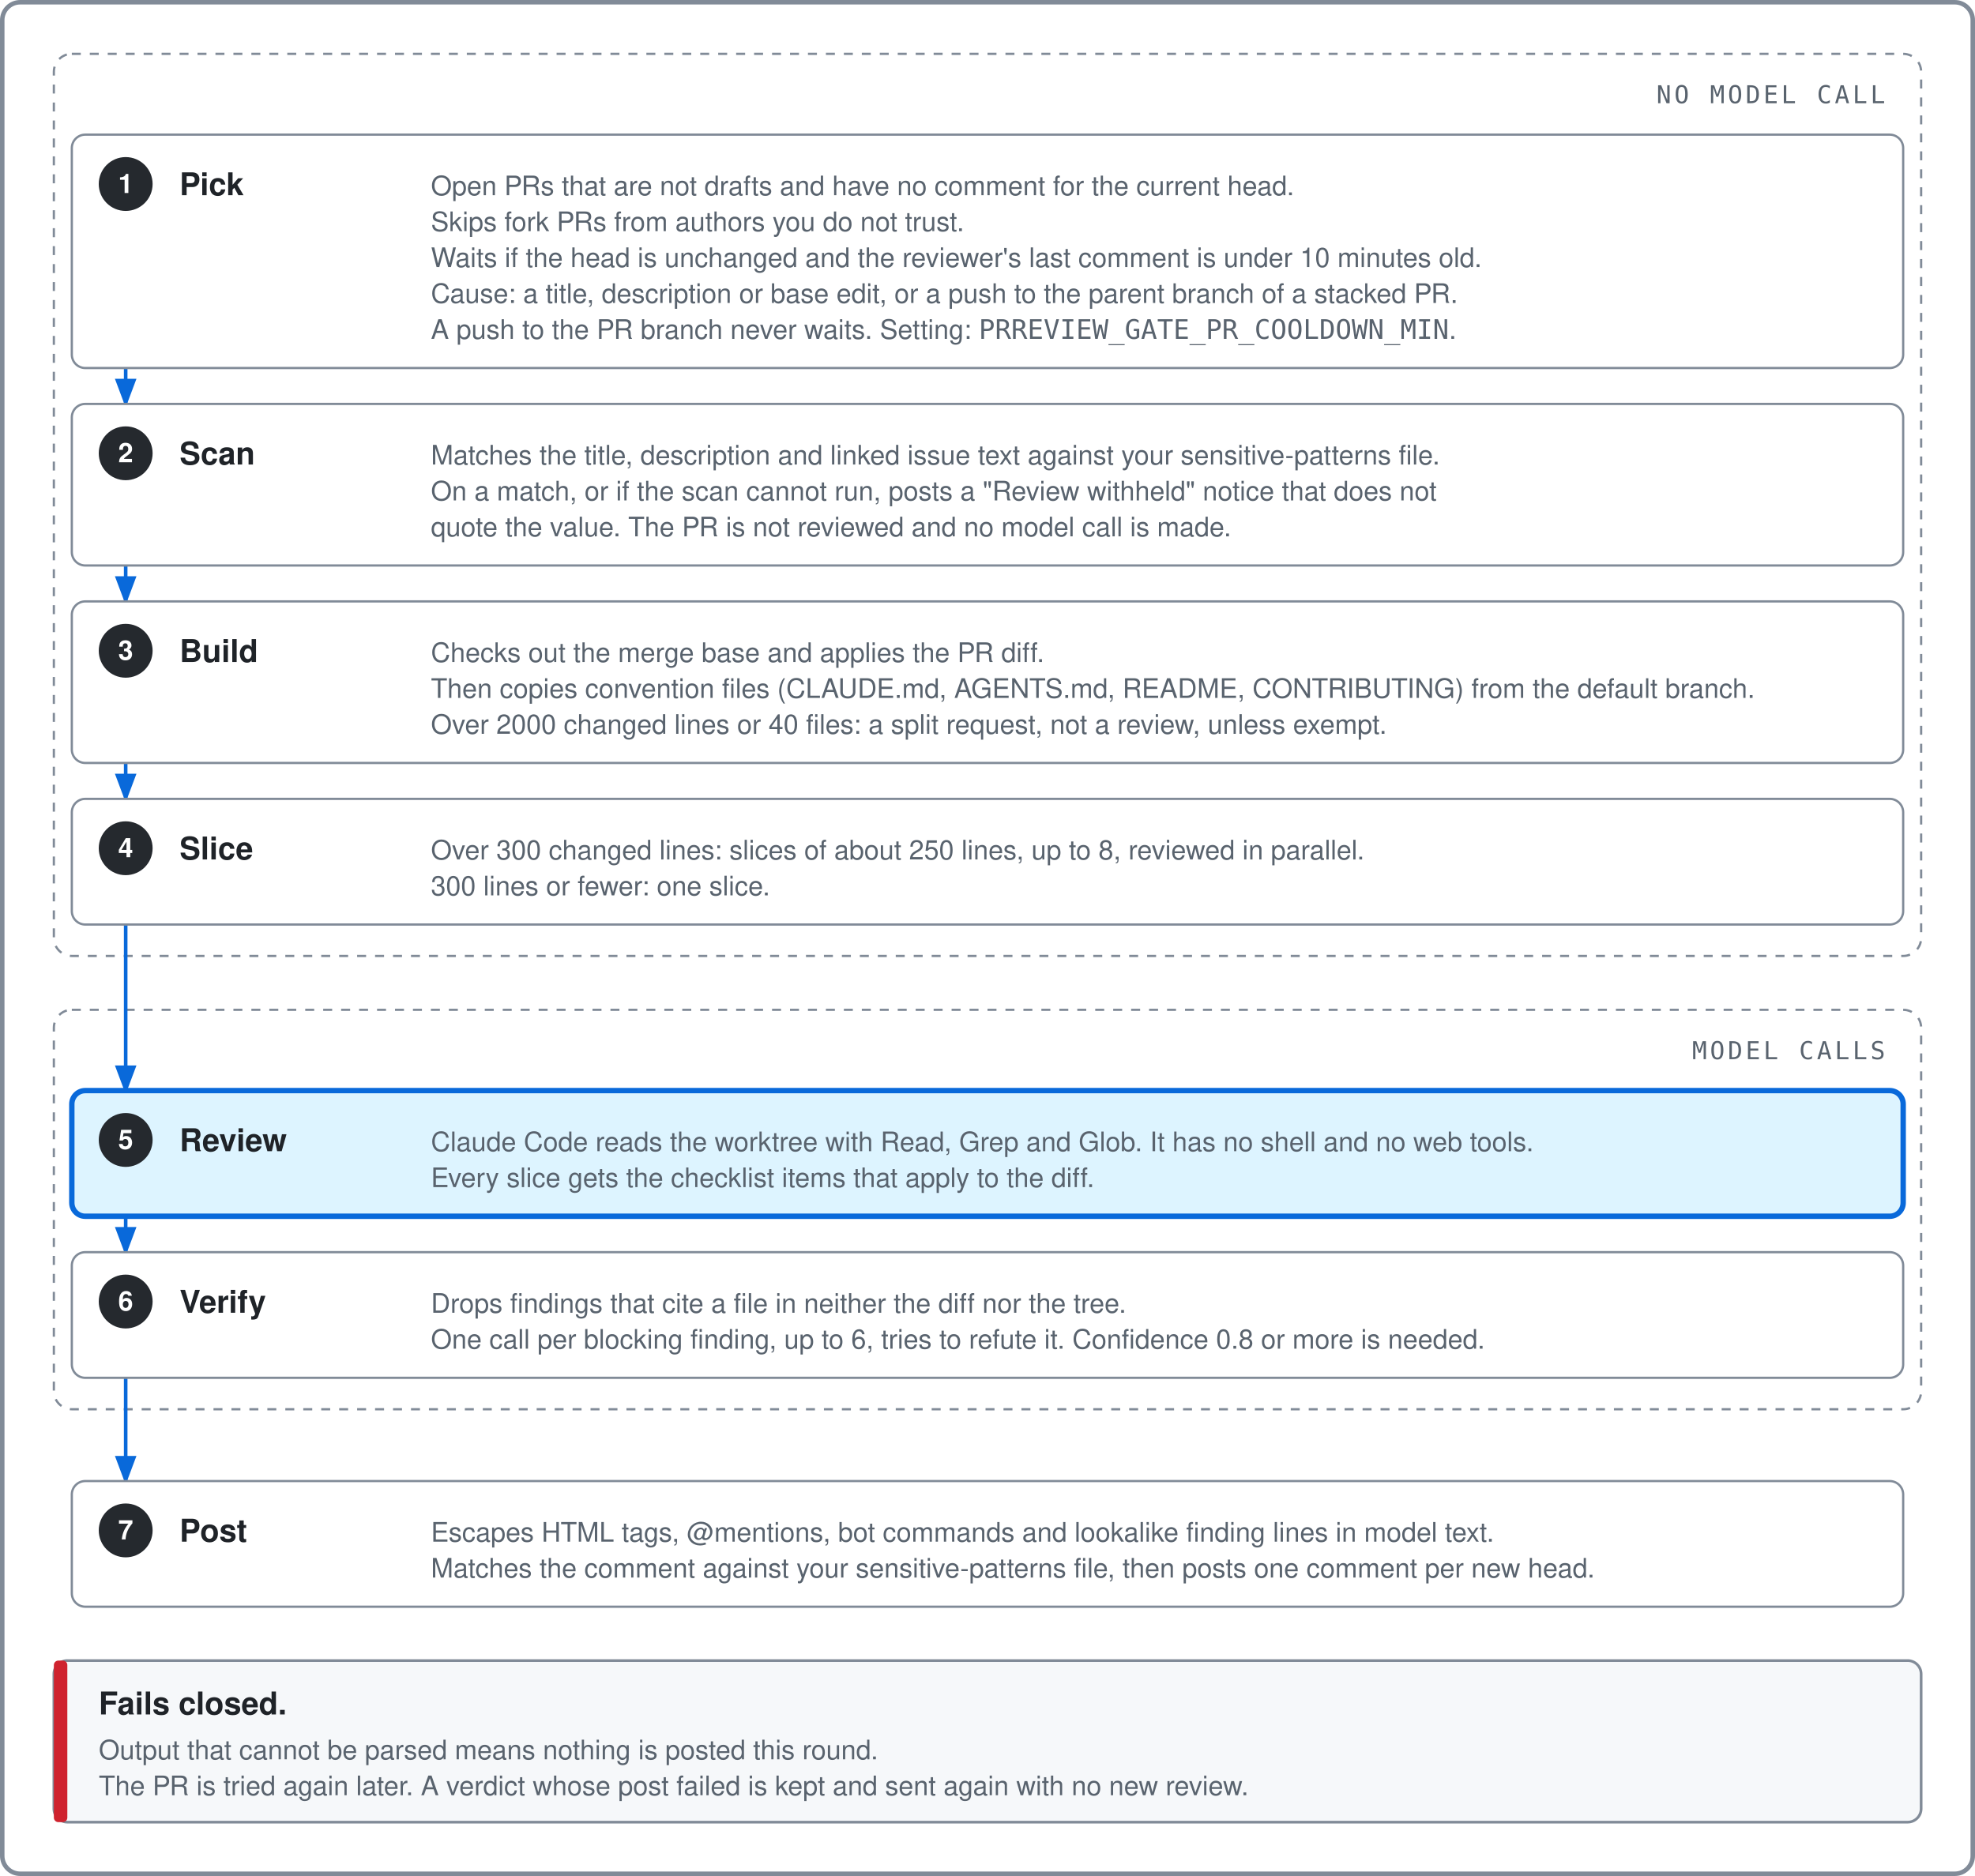
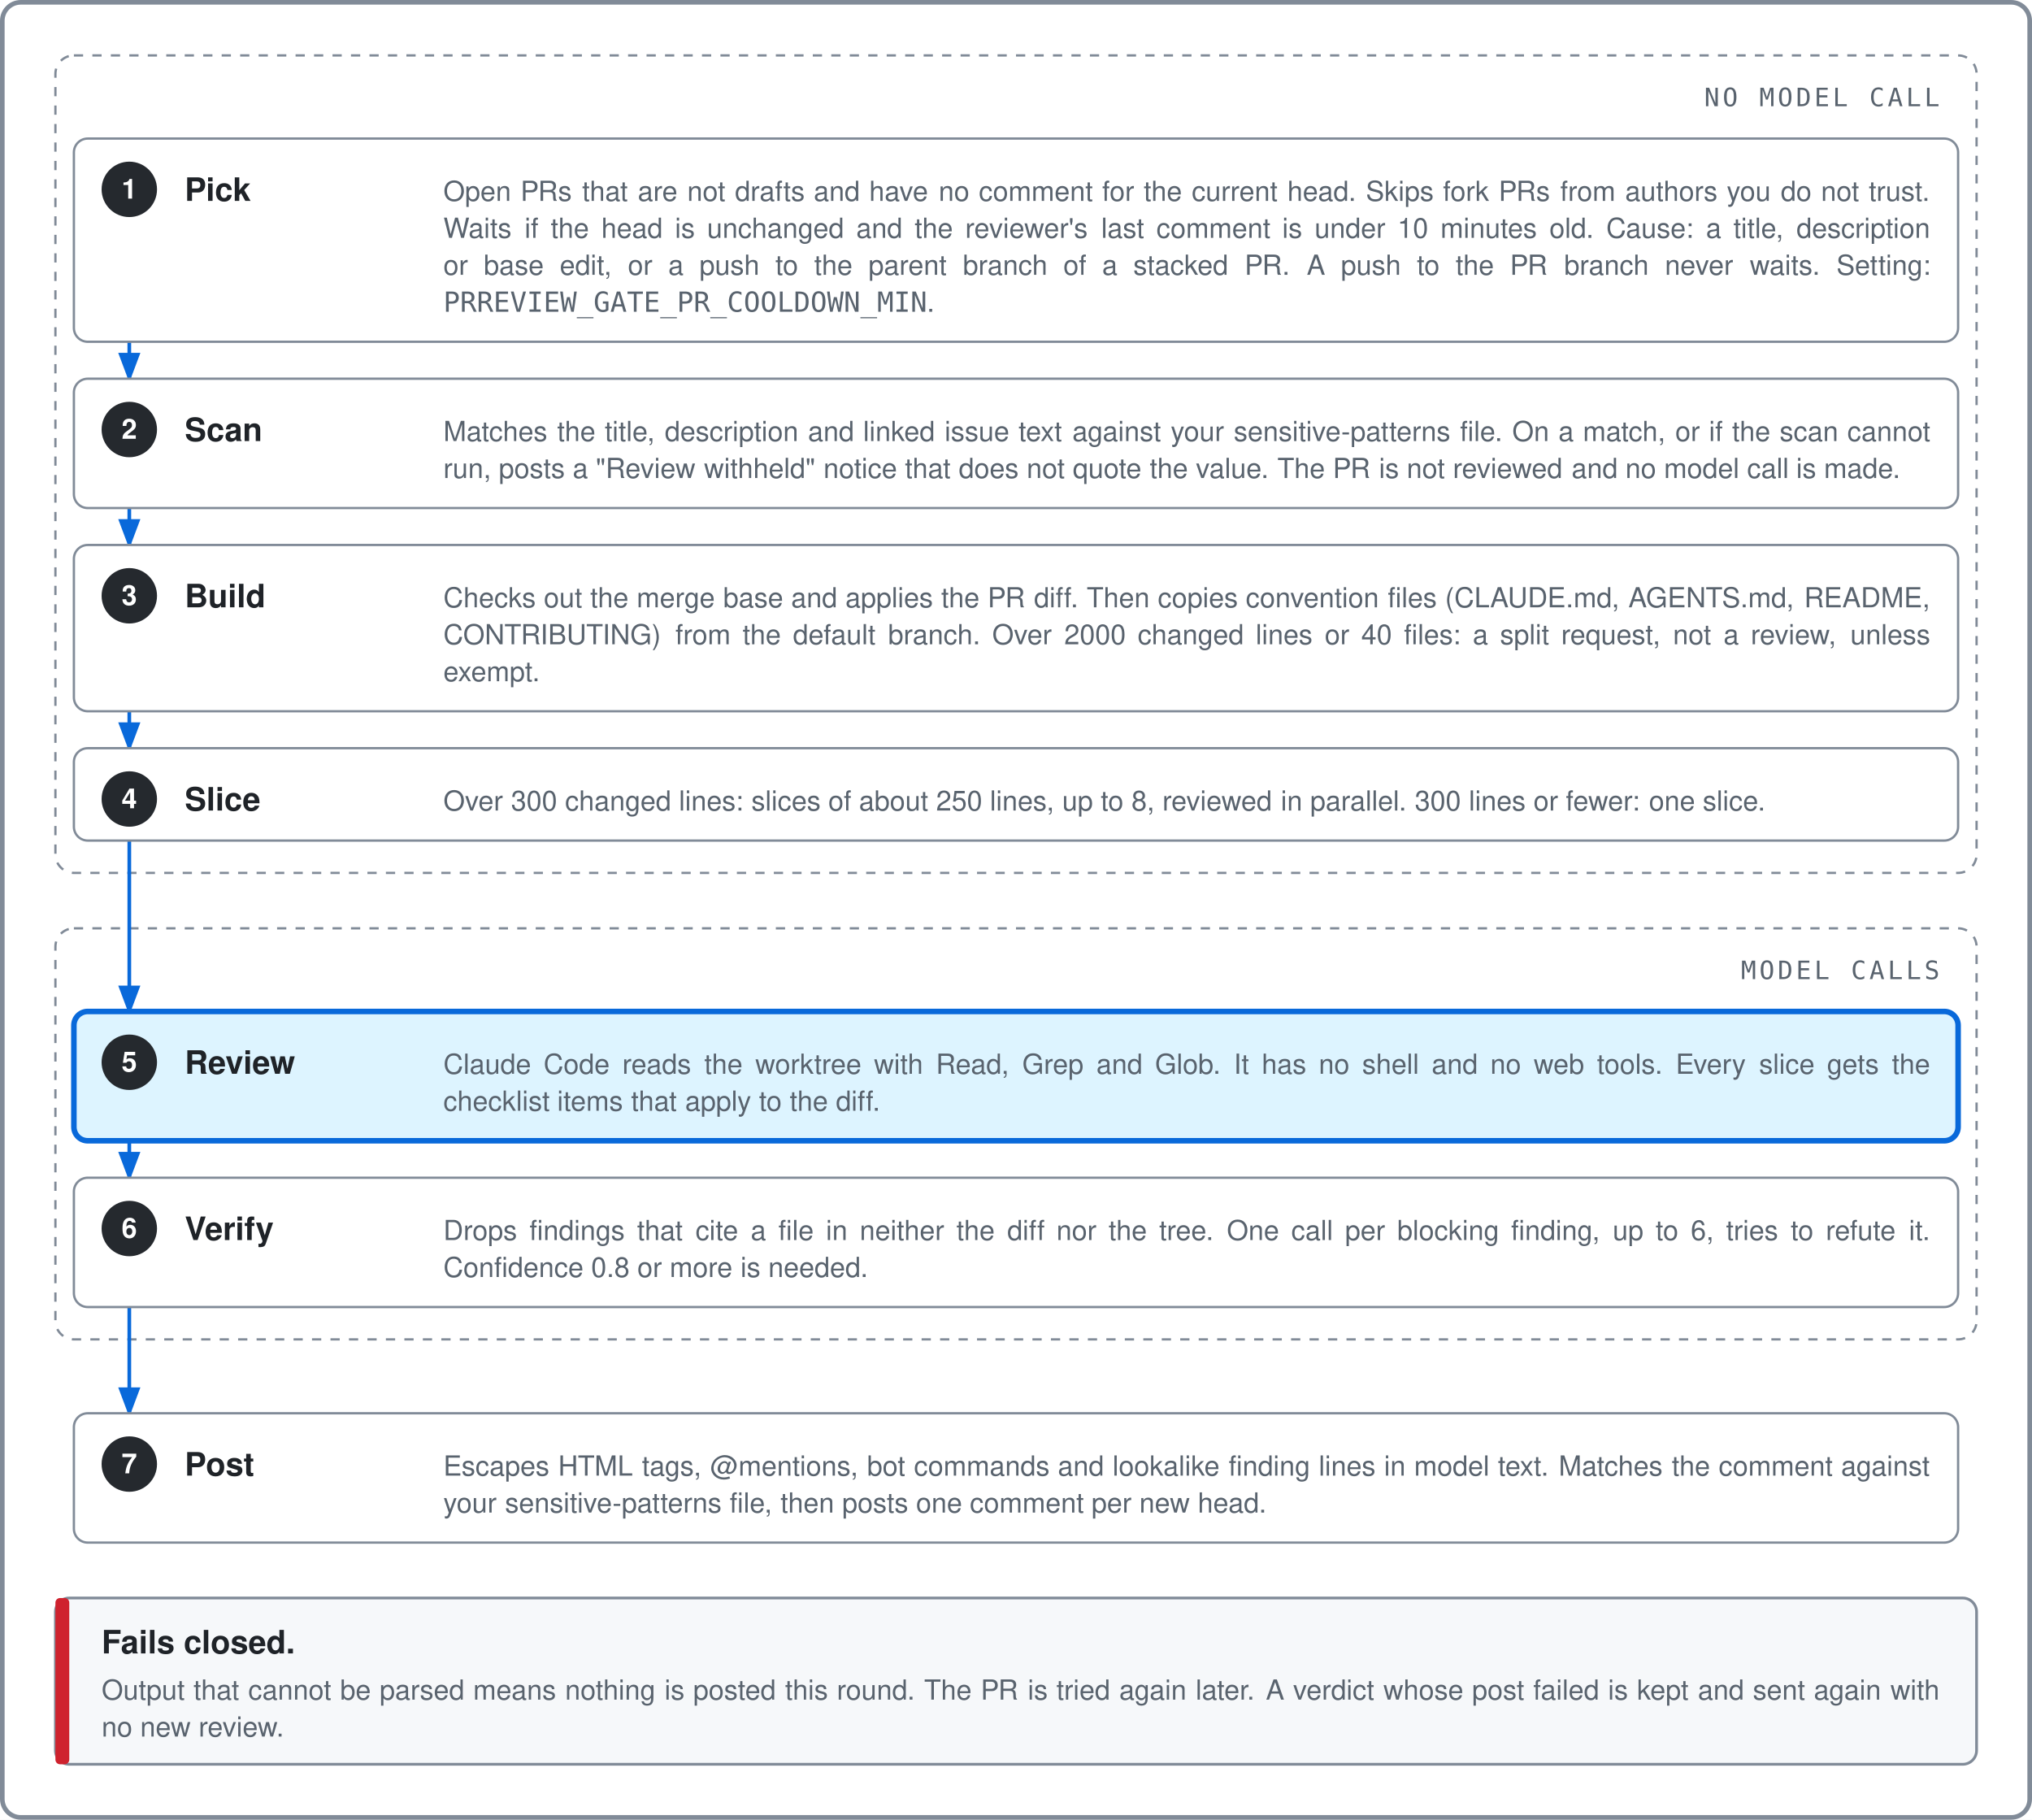
- <svg xmlns="http://www.w3.org/2000/svg" viewBox="0 0 880 836" role="img" aria-labelledby="round-github-title round-github-desc" id="round-github-root">
+ <svg xmlns="http://www.w3.org/2000/svg" viewBox="0 0 880 788" role="img" aria-labelledby="round-github-title round-github-desc" id="round-github-root">
  <defs>
    <style>#round-github-root { font-family: -apple-system, BlinkMacSystemFont, "Segoe UI", Helvetica, Arial, sans-serif; color: #1F2328; }
      #round-github-root .page { max-width: 1000px; width: 100%; }
      #round-github-root .diagram-container { width: 100%; overflow-x: auto; }
      #round-github-root .diagram-container { overflow-x: visible; }
      #round-github-root .bg { fill: #FFFFFF; }
      #round-github-root .edge-frame { fill: none; stroke: #818B98; stroke-width: 2; }
      #round-github-root text { font-family: -apple-system, BlinkMacSystemFont, "Segoe UI", Helvetica, Arial, sans-serif; fill: #1F2328; font-size: 12px; }
      #round-github-root .t-name { font-size: 14px; font-weight: 600; }
      #round-github-root .t-name-code { font-family: ui-monospace, SFMono-Regular, Menlo, Consolas, monospace; font-size: 13px; font-weight: 700; }
      #round-github-root .t-sub { fill: #59636E; }
      #round-github-root .t-code { font-family: ui-monospace, SFMono-Regular, Menlo, Consolas, monospace; font-size: 12px; }
      #round-github-root .t-eye { font-family: ui-monospace, SFMono-Regular, Menlo, Consolas, monospace; font-size: 11px; letter-spacing: .12em; fill: #59636E; }
      #round-github-root .t-arrow { font-family: ui-monospace, SFMono-Regular, Menlo, Consolas, monospace; font-size: 11px; letter-spacing: .06em; fill: #59636E; }
      #round-github-root .t-alert { fill: #D1242F; font-weight: 700; }
      #round-github-root .t-chip { fill: #FFFFFF; font-weight: 700; }
      #round-github-root .t-title { font-size: 14px; font-weight: 700; }
      #round-github-root .mask { fill: #FFFFFF; }
      #round-github-root .node { fill: #F6F8FA; stroke: #818B98; stroke-width: 1.2; }
      #round-github-root .raised { fill: #FFFFFF; stroke: #818B98; stroke-width: 1; }
      #round-github-root .hero { fill: #DDF4FF; stroke: #0969DA; stroke-width: 2.4; }
      #round-github-root .optional { fill: none; stroke: #818B98; stroke-width: 1.2; stroke-dasharray: 5 4; }
      #round-github-root .zone { fill: none; stroke: #818B98; stroke-width: 1; stroke-dasharray: 4 4; }
      #round-github-root .strip { fill: #F6F8FA; stroke: #818B98; stroke-width: 1.2; }
      #round-github-root .bar { fill: #CF222E; }
      #round-github-root .alert-node { fill: #FFFFFF; stroke: #CF222E; stroke-width: 2; stroke-dasharray: 6 4; }
      #round-github-root .edge { fill: none; stroke: #0969DA; stroke-width: 1.6; }
      #round-github-root .edge-dash { fill: none; stroke: #0969DA; stroke-width: 1.4; stroke-dasharray: 5 4; }
      #round-github-root .edge-alert { fill: none; stroke: #CF222E; stroke-width: 1.6; }
      #round-github-root .mk { fill: #0969DA; }
      #round-github-root .mk-alert { fill: #CF222E; }
      #round-github-root .chip { fill: #25292E; }
      #round-github-root .dot { fill: #1F2328; }
      #round-github-root .bullet { fill: #59636E; }
      #round-github-root .diamond { fill: #FFFFFF; stroke: #818B98; stroke-width: 1.4; }</style>
    <marker id="round-github-arrow" markerWidth="8" markerHeight="6" refX="7" refY="3" orient="auto">
      <polygon class="mk" points="0 0, 8 3, 0 6" />
    </marker>
    <marker id="round-github-arrow-alert" markerWidth="8" markerHeight="6" refX="7" refY="3" orient="auto">
      <polygon class="mk-alert" points="0 0, 8 3, 0 6" />
    </marker>
  </defs>
-   <rect class="bg" width="880" height="836" />
-   <rect class="edge-frame" x="1" y="1" width="878" height="834" rx="8" />
+   <rect class="bg" width="880" height="788" />
+   <rect class="edge-frame" x="1" y="1" width="878" height="786" rx="8" />
  <g transform="translate(0,-0)">
-     <rect class="zone" x="24" y="24" width="832" height="402" rx="8" />
+     <rect class="zone" x="24" y="24" width="832" height="354" rx="8" />
    <text class="t-eye" x="840" y="46" text-anchor="end">NO MODEL CALL</text>
-     <rect class="zone" x="24" y="450" width="832" height="178" rx="8" />
-     <text class="t-eye" x="840" y="472" text-anchor="end">MODEL CALLS</text>
-     <path class="edge" d="M56,164 V180" marker-end="url(#round-github-arrow)" />
-     <path class="edge" d="M56,252 V268" marker-end="url(#round-github-arrow)" />
-     <path class="edge" d="M56,340 V356" marker-end="url(#round-github-arrow)" />
-     <path class="edge" d="M56,412 V486" marker-end="url(#round-github-arrow)" />
-     <path class="edge" d="M56,542 V558" marker-end="url(#round-github-arrow)" />
-     <path class="edge" d="M56,614 V660" marker-end="url(#round-github-arrow)" />
-     <g data-box="32 60 816 104" data-left="170">
-       <rect class="raised" x="32" y="60" width="816" height="104" rx="6" />
+     <rect class="zone" x="24" y="402" width="832" height="178" rx="8" />
+     <text class="t-eye" x="840" y="424" text-anchor="end">MODEL CALLS</text>
+     <path class="edge" d="M56,148 V164" marker-end="url(#round-github-arrow)" />
+     <path class="edge" d="M56,220 V236" marker-end="url(#round-github-arrow)" />
+     <path class="edge" d="M56,308 V324" marker-end="url(#round-github-arrow)" />
+     <path class="edge" d="M56,364 V438" marker-end="url(#round-github-arrow)" />
+     <path class="edge" d="M56,494 V510" marker-end="url(#round-github-arrow)" />
+     <path class="edge" d="M56,566 V612" marker-end="url(#round-github-arrow)" />
+     <g data-box="32 60 816 88" data-left="170">
+       <rect class="raised" x="32" y="60" width="816" height="88" rx="6" />
      <circle class="chip" cx="56" cy="82" r="12" />
      <text class="t-chip" x="56" y="86" text-anchor="middle">1</text>
-       <text class="t-name" x="80" y="87">Pick</text>
-       <text class="t-sub" x="192" y="87">Open PRs that are not drafts and have no comment for the current head.</text>
-       <text class="t-sub" x="192" y="103">Skips fork PRs from authors you do not trust.</text>
-       <text class="t-sub" x="192" y="119">Waits if the head is unchanged and the reviewer's last comment is under 10 minutes old.</text>
-       <text class="t-sub" x="192" y="135">Cause: a title, description or base edit, or a push to the parent branch of a stacked PR.</text>
-       <text class="t-sub" x="192" y="151">A push to the PR branch never waits. Setting: <tspan class="t-code">PRREVIEW_GATE_PR_COOLDOWN_MIN</tspan>.</text>
-     </g>
-     <g data-box="32 180 816 72" data-left="170">
-       <rect class="raised" x="32" y="180" width="816" height="72" rx="6" />
-       <circle class="chip" cx="56" cy="202" r="12" />
-       <text class="t-chip" x="56" y="206" text-anchor="middle">2</text>
-       <text class="t-name" x="80" y="207">Scan</text>
-       <text class="t-sub" x="192" y="207">Matches the title, description and linked issue text against your sensitive-patterns file.</text>
-       <text class="t-sub" x="192" y="223">On a match, or if the scan cannot run, posts a "Review withheld" notice that does not</text>
-       <text class="t-sub" x="192" y="239">quote the value. The PR is not reviewed and no model call is made.</text>
-     </g>
-     <g data-box="32 268 816 72" data-left="170">
-       <rect class="raised" x="32" y="268" width="816" height="72" rx="6" />
-       <circle class="chip" cx="56" cy="290" r="12" />
-       <text class="t-chip" x="56" y="294" text-anchor="middle">3</text>
-       <text class="t-name" x="80" y="295">Build</text>
-       <text class="t-sub" x="192" y="295">Checks out the merge base and applies the PR diff.</text>
-       <text class="t-sub" x="192" y="311">Then copies convention files (CLAUDE.md, AGENTS.md, README, CONTRIBUTING) from the default branch.</text>
-       <text class="t-sub" x="192" y="327">Over 2000 changed lines or 40 files: a split request, not a review, unless exempt.</text>
-     </g>
-     <g data-box="32 356 816 56" data-left="170">
-       <rect class="raised" x="32" y="356" width="816" height="56" rx="6" />
-       <circle class="chip" cx="56" cy="378" r="12" />
-       <text class="t-chip" x="56" y="382" text-anchor="middle">4</text>
-       <text class="t-name" x="80" y="383">Slice</text>
-       <text class="t-sub" x="192" y="383">Over 300 changed lines: slices of about 250 lines, up to 8, reviewed in parallel.</text>
-       <text class="t-sub" x="192" y="399">300 lines or fewer: one slice.</text>
-     </g>
-     <g class="focal" data-box="32 486 816 56" data-left="170">
-       <rect class="hero focal-r" x="32" y="486" width="816" height="56" rx="6" />
-       <circle class="chip" cx="56" cy="508" r="12" />
-       <text class="t-chip" x="56" y="512" text-anchor="middle">5</text>
-       <text class="t-name" x="80" y="513">Review</text>
-       <text class="t-sub" x="192" y="513">Claude Code reads the worktree with Read, Grep and Glob. It has no shell and no web tools.</text>
-       <text class="t-sub" x="192" y="529">Every slice gets the checklist items that apply to the diff.</text>
-     </g>
-     <g data-box="32 558 816 56" data-left="170">
-       <rect class="raised" x="32" y="558" width="816" height="56" rx="6" />
-       <circle class="chip" cx="56" cy="580" r="12" />
-       <text class="t-chip" x="56" y="584" text-anchor="middle">6</text>
-       <text class="t-name" x="80" y="585">Verify</text>
-       <text class="t-sub" x="192" y="585">Drops findings that cite a file in neither the diff nor the tree.</text>
-       <text class="t-sub" x="192" y="601">One call per blocking finding, up to 6, tries to refute it. Confidence 0.8 or more is needed.</text>
-     </g>
-     <g data-box="32 660 816 56" data-left="170">
-       <rect class="raised" x="32" y="660" width="816" height="56" rx="6" />
-       <circle class="chip" cx="56" cy="682" r="12" />
-       <text class="t-chip" x="56" y="686" text-anchor="middle">7</text>
-       <text class="t-name" x="80" y="687">Post</text>
-       <text class="t-sub" x="192" y="687">Escapes HTML tags, @mentions, bot commands and lookalike finding lines in model text.</text>
-       <text class="t-sub" x="192" y="703">Matches the comment against your sensitive-patterns file, then posts one comment per new head.</text>
-     </g>
-     <g data-box="24 740 832 72">
-       <rect class="strip" x="24" y="740" width="832" height="72" rx="6" />
-       <rect class="bar" x="24" y="740" width="6" height="72" rx="2" />
-       <text class="t-title" x="44" y="764">Fails closed.</text>
-       <text class="t-sub" x="44" y="784">Output that cannot be parsed means nothing is posted this round.</text>
-       <text class="t-sub" x="44" y="800">The PR is tried again later. A verdict whose post failed is kept and sent again with no new review.</text>
+       <text class="t-name" x="80" y="87" textLength="28.8" lengthAdjust="spacing">Pick</text>
+       <text class="t-sub" y="87" data-r="836">
+         <tspan x="192" textLength="29.3" lengthAdjust="spacing">Open</tspan>
+         <tspan x="225.4" textLength="22.7" lengthAdjust="spacing">PRs</tspan>
+         <tspan x="252.1" textLength="20.0" lengthAdjust="spacing">that</tspan>
+         <tspan x="276.2" textLength="17.3" lengthAdjust="spacing">are</tspan>
+         <tspan x="297.6" textLength="16.7" lengthAdjust="spacing">not</tspan>
+         <tspan x="318.3" textLength="30.0" lengthAdjust="spacing">drafts</tspan>
+         <tspan x="352.4" textLength="20.0" lengthAdjust="spacing">and</tspan>
+         <tspan x="376.4" textLength="26.0" lengthAdjust="spacing">have</tspan>
+         <tspan x="406.5" textLength="13.3" lengthAdjust="spacing">no</tspan>
+         <tspan x="423.9" textLength="49.3" lengthAdjust="spacing">comment</tspan>
+         <tspan x="477.3" textLength="14.0" lengthAdjust="spacing">for</tspan>
+         <tspan x="495.3" textLength="16.7" lengthAdjust="spacing">the</tspan>
+         <tspan x="516.1" textLength="37.3" lengthAdjust="spacing">current</tspan>
+         <tspan x="557.5" textLength="30.0" lengthAdjust="spacing">head.</tspan>
+         <tspan x="591.5" textLength="29.3" lengthAdjust="spacing">Skips</tspan>
+         <tspan x="624.9" textLength="20.0" lengthAdjust="spacing">fork</tspan>
+         <tspan x="649" textLength="22.7" lengthAdjust="spacing">PRs</tspan>
+         <tspan x="675.7" textLength="24.0" lengthAdjust="spacing">from</tspan>
+         <tspan x="703.8" textLength="40.0" lengthAdjust="spacing">authors</tspan>
+         <tspan x="747.8" textLength="19.3" lengthAdjust="spacing">you</tspan>
+         <tspan x="771.2" textLength="13.3" lengthAdjust="spacing">do</tspan>
+         <tspan x="788.6" textLength="16.7" lengthAdjust="spacing">not</tspan>
+         <tspan x="809.3" textLength="26.7" lengthAdjust="spacing">trust.</tspan>
+       </text>
+       <text class="t-sub" y="103" data-r="836">
+         <tspan x="192" textLength="30.0" lengthAdjust="spacing">Waits</tspan>
+         <tspan x="227.2" textLength="6.0" lengthAdjust="spacing">if</tspan>
+         <tspan x="238.5" textLength="16.7" lengthAdjust="spacing">the</tspan>
+         <tspan x="260.4" textLength="26.7" lengthAdjust="spacing">head</tspan>
+         <tspan x="292.3" textLength="8.7" lengthAdjust="spacing">is</tspan>
+         <tspan x="306.2" textLength="59.4" lengthAdjust="spacing">unchanged</tspan>
+         <tspan x="370.8" textLength="20.0" lengthAdjust="spacing">and</tspan>
+         <tspan x="396.1" textLength="16.7" lengthAdjust="spacing">the</tspan>
+         <tspan x="418" textLength="53.6" lengthAdjust="spacing">reviewer's</tspan>
+         <tspan x="476.9" textLength="18.7" lengthAdjust="spacing">last</tspan>
+         <tspan x="500.8" textLength="49.3" lengthAdjust="spacing">comment</tspan>
+         <tspan x="555.3" textLength="8.7" lengthAdjust="spacing">is</tspan>
+         <tspan x="569.3" textLength="30.7" lengthAdjust="spacing">under</tspan>
+         <tspan x="605.2" textLength="13.3" lengthAdjust="spacing">10</tspan>
+         <tspan x="623.8" textLength="42.0" lengthAdjust="spacing">minutes</tspan>
+         <tspan x="671" textLength="19.3" lengthAdjust="spacing">old.</tspan>
+         <tspan x="695.6" textLength="38.0" lengthAdjust="spacing">Cause:</tspan>
+         <tspan x="738.8">a</tspan>
+         <tspan x="750.7" textLength="22.0" lengthAdjust="spacing">title,</tspan>
+         <tspan x="778" textLength="58.0" lengthAdjust="spacing">description</tspan>
+       </text>
+       <text class="t-sub" y="119" data-r="836">
+         <tspan x="192" textLength="10.7" lengthAdjust="spacing">or</tspan>
+         <tspan x="209.5" textLength="26.0" lengthAdjust="spacing">base</tspan>
+         <tspan x="242.4" textLength="22.7" lengthAdjust="spacing">edit,</tspan>
+         <tspan x="271.9" textLength="10.7" lengthAdjust="spacing">or</tspan>
+         <tspan x="289.4">a</tspan>
+         <tspan x="302.9" textLength="26.0" lengthAdjust="spacing">push</tspan>
+         <tspan x="335.8" textLength="10.0" lengthAdjust="spacing">to</tspan>
+         <tspan x="352.6" textLength="16.7" lengthAdjust="spacing">the</tspan>
+         <tspan x="376.1" textLength="34.0" lengthAdjust="spacing">parent</tspan>
+         <tspan x="417" textLength="36.7" lengthAdjust="spacing">branch</tspan>
+         <tspan x="460.5" textLength="10.0" lengthAdjust="spacing">of</tspan>
+         <tspan x="477.3">a</tspan>
+         <tspan x="490.8" textLength="41.3" lengthAdjust="spacing">stacked</tspan>
+         <tspan x="539" textLength="20.0" lengthAdjust="spacing">PR.</tspan>
+         <tspan x="565.9">A</tspan>
+         <tspan x="580.7" textLength="26.0" lengthAdjust="spacing">push</tspan>
+         <tspan x="613.6" textLength="10.0" lengthAdjust="spacing">to</tspan>
+         <tspan x="630.4" textLength="16.7" lengthAdjust="spacing">the</tspan>
+         <tspan x="653.9" textLength="16.7" lengthAdjust="spacing">PR</tspan>
+         <tspan x="677.4" textLength="36.7" lengthAdjust="spacing">branch</tspan>
+         <tspan x="721" textLength="30.0" lengthAdjust="spacing">never</tspan>
+         <tspan x="757.8" textLength="30.7" lengthAdjust="spacing">waits.</tspan>
+         <tspan x="795.3" textLength="40.7" lengthAdjust="spacing">Setting:</tspan>
+       </text>
+       <text class="t-sub" y="135">
+         <tspan x="192" class="t-code" textLength="209.4" lengthAdjust="spacing">PRREVIEW_GATE_PR_COOLDOWN_MIN</tspan>
+         <tspan x="401.4">.</tspan>
+       </text>
+     </g>
+     <g data-box="32 164 816 56" data-left="170">
+       <rect class="raised" x="32" y="164" width="816" height="56" rx="6" />
+       <circle class="chip" cx="56" cy="186" r="12" />
+       <text class="t-chip" x="56" y="190" text-anchor="middle">2</text>
+       <text class="t-name" x="80" y="191" textLength="33.4" lengthAdjust="spacing">Scan</text>
+       <text class="t-sub" y="191" data-r="836">
+         <tspan x="192" textLength="45.3" lengthAdjust="spacing">Matches</tspan>
+         <tspan x="241.3" textLength="16.7" lengthAdjust="spacing">the</tspan>
+         <tspan x="261.9" textLength="22.0" lengthAdjust="spacing">title,</tspan>
+         <tspan x="287.9" textLength="58.0" lengthAdjust="spacing">description</tspan>
+         <tspan x="349.9" textLength="20.0" lengthAdjust="spacing">and</tspan>
+         <tspan x="373.8" textLength="31.4" lengthAdjust="spacing">linked</tspan>
+         <tspan x="409.1" textLength="28.0" lengthAdjust="spacing">issue</tspan>
+         <tspan x="441.1" textLength="19.3" lengthAdjust="spacing">text</tspan>
+         <tspan x="464.4" textLength="38.7" lengthAdjust="spacing">against</tspan>
+         <tspan x="507" textLength="23.3" lengthAdjust="spacing">your</tspan>
+         <tspan x="534.3" textLength="94.0" lengthAdjust="spacing">sensitive-patterns</tspan>
+         <tspan x="632.3" textLength="18.7" lengthAdjust="spacing">file.</tspan>
+         <tspan x="654.9" textLength="16.0" lengthAdjust="spacing">On</tspan>
+         <tspan x="674.9">a</tspan>
+         <tspan x="685.5" textLength="36.0" lengthAdjust="spacing">match,</tspan>
+         <tspan x="725.5" textLength="10.7" lengthAdjust="spacing">or</tspan>
+         <tspan x="740.1" textLength="6.0" lengthAdjust="spacing">if</tspan>
+         <tspan x="750.1" textLength="16.7" lengthAdjust="spacing">the</tspan>
+         <tspan x="770.7" textLength="25.3" lengthAdjust="spacing">scan</tspan>
+         <tspan x="800" textLength="36.0" lengthAdjust="spacing">cannot</tspan>
+       </text>
+       <text class="t-sub" y="207">
+         <tspan x="192" textLength="20.7" lengthAdjust="spacing">run,</tspan>
+         <tspan x="216" textLength="28.7" lengthAdjust="spacing">posts</tspan>
+         <tspan x="248">a</tspan>
+         <tspan x="258" textLength="43.6" lengthAdjust="spacing">"Review</tspan>
+         <tspan x="304.9" textLength="48.3" lengthAdjust="spacing">withheld"</tspan>
+         <tspan x="356.6" textLength="32.0" lengthAdjust="spacing">notice</tspan>
+         <tspan x="391.9" textLength="20.0" lengthAdjust="spacing">that</tspan>
+         <tspan x="415.2" textLength="26.0" lengthAdjust="spacing">does</tspan>
+         <tspan x="444.6" textLength="16.7" lengthAdjust="spacing">not</tspan>
+         <tspan x="464.6" textLength="30.0" lengthAdjust="spacing">quote</tspan>
+         <tspan x="497.9" textLength="16.7" lengthAdjust="spacing">the</tspan>
+         <tspan x="517.9" textLength="32.0" lengthAdjust="spacing">value.</tspan>
+         <tspan x="553.2" textLength="20.7" lengthAdjust="spacing">The</tspan>
+         <tspan x="577.2" textLength="16.7" lengthAdjust="spacing">PR</tspan>
+         <tspan x="597.2" textLength="8.7" lengthAdjust="spacing">is</tspan>
+         <tspan x="609.2" textLength="16.7" lengthAdjust="spacing">not</tspan>
+         <tspan x="629.2" textLength="48.0" lengthAdjust="spacing">reviewed</tspan>
+         <tspan x="680.6" textLength="20.0" lengthAdjust="spacing">and</tspan>
+         <tspan x="703.9" textLength="13.3" lengthAdjust="spacing">no</tspan>
+         <tspan x="720.6" textLength="32.7" lengthAdjust="spacing">model</tspan>
+         <tspan x="756.6" textLength="18.0" lengthAdjust="spacing">call</tspan>
+         <tspan x="777.9" textLength="8.7" lengthAdjust="spacing">is</tspan>
+         <tspan x="789.9" textLength="33.3" lengthAdjust="spacing">made.</tspan>
+       </text>
+     </g>
+     <g data-box="32 236 816 72" data-left="170">
+       <rect class="raised" x="32" y="236" width="816" height="72" rx="6" />
+       <circle class="chip" cx="56" cy="258" r="12" />
+       <text class="t-chip" x="56" y="262" text-anchor="middle">3</text>
+       <text class="t-name" x="80" y="263" textLength="35.0" lengthAdjust="spacing">Build</text>
+       <text class="t-sub" y="263" data-r="836">
+         <tspan x="192" textLength="40.0" lengthAdjust="spacing">Checks</tspan>
+         <tspan x="235.5" textLength="16.7" lengthAdjust="spacing">out</tspan>
+         <tspan x="255.6" textLength="16.7" lengthAdjust="spacing">the</tspan>
+         <tspan x="275.7" textLength="34.0" lengthAdjust="spacing">merge</tspan>
+         <tspan x="313.2" textLength="26.0" lengthAdjust="spacing">base</tspan>
+         <tspan x="342.6" textLength="20.0" lengthAdjust="spacing">and</tspan>
+         <tspan x="366.1" textLength="38.0" lengthAdjust="spacing">applies</tspan>
+         <tspan x="407.6" textLength="16.7" lengthAdjust="spacing">the</tspan>
+         <tspan x="427.7" textLength="16.7" lengthAdjust="spacing">PR</tspan>
+         <tspan x="447.8" textLength="19.3" lengthAdjust="spacing">diff.</tspan>
+         <tspan x="470.6" textLength="27.3" lengthAdjust="spacing">Then</tspan>
+         <tspan x="501.4" textLength="34.7" lengthAdjust="spacing">copies</tspan>
+         <tspan x="539.5" textLength="58.0" lengthAdjust="spacing">convention</tspan>
+         <tspan x="601" textLength="21.3" lengthAdjust="spacing">files</tspan>
+         <tspan x="625.8" textLength="76.0" lengthAdjust="spacing">(CLAUDE.md,</tspan>
+         <tspan x="705.2" textLength="72.7" lengthAdjust="spacing">AGENTS.md,</tspan>
+         <tspan x="781.3" textLength="54.7" lengthAdjust="spacing">README,</tspan>
+       </text>
+       <text class="t-sub" y="279" data-r="836">
+         <tspan x="192" textLength="95.3" lengthAdjust="spacing">CONTRIBUTING)</tspan>
+         <tspan x="292.5" textLength="24.0" lengthAdjust="spacing">from</tspan>
+         <tspan x="321.6" textLength="16.7" lengthAdjust="spacing">the</tspan>
+         <tspan x="343.4" textLength="36.0" lengthAdjust="spacing">default</tspan>
+         <tspan x="384.6" textLength="40.0" lengthAdjust="spacing">branch.</tspan>
+         <tspan x="429.7" textLength="26.0" lengthAdjust="spacing">Over</tspan>
+         <tspan x="460.9" textLength="26.7" lengthAdjust="spacing">2000</tspan>
+         <tspan x="492.7" textLength="46.0" lengthAdjust="spacing">changed</tspan>
+         <tspan x="543.8" textLength="24.7" lengthAdjust="spacing">lines</tspan>
+         <tspan x="573.7" textLength="10.7" lengthAdjust="spacing">or</tspan>
+         <tspan x="589.5" textLength="13.3" lengthAdjust="spacing">40</tspan>
+         <tspan x="608" textLength="24.7" lengthAdjust="spacing">files:</tspan>
+         <tspan x="637.8">a</tspan>
+         <tspan x="649.6" textLength="21.3" lengthAdjust="spacing">split</tspan>
+         <tspan x="676.1" textLength="43.3" lengthAdjust="spacing">request,</tspan>
+         <tspan x="724.5" textLength="16.7" lengthAdjust="spacing">not</tspan>
+         <tspan x="746.4">a</tspan>
+         <tspan x="758.2" textLength="38.0" lengthAdjust="spacing">review,</tspan>
+         <tspan x="801.3" textLength="34.7" lengthAdjust="spacing">unless</tspan>
+       </text>
+       <text class="t-sub" y="295">
+         <tspan x="192" textLength="42.7" lengthAdjust="spacing">exempt.</tspan>
+       </text>
+     </g>
+     <g data-box="32 324 816 40" data-left="170">
+       <rect class="raised" x="32" y="324" width="816" height="40" rx="6" />
+       <circle class="chip" cx="56" cy="346" r="12" />
+       <text class="t-chip" x="56" y="350" text-anchor="middle">4</text>
+       <text class="t-name" x="80" y="351" textLength="32.7" lengthAdjust="spacing">Slice</text>
+       <text class="t-sub" y="351">
+         <tspan x="192" textLength="26.0" lengthAdjust="spacing">Over</tspan>
+         <tspan x="221.3" textLength="20.0" lengthAdjust="spacing">300</tspan>
+         <tspan x="244.7" textLength="46.0" lengthAdjust="spacing">changed</tspan>
+         <tspan x="294" textLength="28.0" lengthAdjust="spacing">lines:</tspan>
+         <tspan x="325.4" textLength="30.0" lengthAdjust="spacing">slices</tspan>
+         <tspan x="358.7" textLength="10.0" lengthAdjust="spacing">of</tspan>
+         <tspan x="372" textLength="30.0" lengthAdjust="spacing">about</tspan>
+         <tspan x="405.4" textLength="20.0" lengthAdjust="spacing">250</tspan>
+         <tspan x="428.7" textLength="28.0" lengthAdjust="spacing">lines,</tspan>
+         <tspan x="460" textLength="13.3" lengthAdjust="spacing">up</tspan>
+         <tspan x="476.7" textLength="10.0" lengthAdjust="spacing">to</tspan>
+         <tspan x="490" textLength="10.0" lengthAdjust="spacing">8,</tspan>
+         <tspan x="503.4" textLength="48.0" lengthAdjust="spacing">reviewed</tspan>
+         <tspan x="554.7" textLength="9.3" lengthAdjust="spacing">in</tspan>
+         <tspan x="567.4" textLength="42.0" lengthAdjust="spacing">parallel.</tspan>
+         <tspan x="612.7" textLength="20.0" lengthAdjust="spacing">300</tspan>
+         <tspan x="636.1" textLength="24.7" lengthAdjust="spacing">lines</tspan>
+         <tspan x="664.1" textLength="10.7" lengthAdjust="spacing">or</tspan>
+         <tspan x="678.1" textLength="32.7" lengthAdjust="spacing">fewer:</tspan>
+         <tspan x="714.1" textLength="20.0" lengthAdjust="spacing">one</tspan>
+         <tspan x="737.4" textLength="27.3" lengthAdjust="spacing">slice.</tspan>
+       </text>
+     </g>
+     <g class="focal" data-box="32 438 816 56" data-left="170">
+       <rect class="hero focal-r" x="32" y="438" width="816" height="56" rx="6" />
+       <circle class="chip" cx="56" cy="460" r="12" />
+       <text class="t-chip" x="56" y="464" text-anchor="middle">5</text>
+       <text class="t-name" x="80" y="465" textLength="48.2" lengthAdjust="spacing">Review</text>
+       <text class="t-sub" y="465" data-r="836">
+         <tspan x="192" textLength="38.0" lengthAdjust="spacing">Claude</tspan>
+         <tspan x="235.4" textLength="28.7" lengthAdjust="spacing">Code</tspan>
+         <tspan x="269.5" textLength="30.0" lengthAdjust="spacing">reads</tspan>
+         <tspan x="305" textLength="16.7" lengthAdjust="spacing">the</tspan>
+         <tspan x="327.1" textLength="46.0" lengthAdjust="spacing">worktree</tspan>
+         <tspan x="378.5" textLength="21.3" lengthAdjust="spacing">with</tspan>
+         <tspan x="405.3" textLength="32.0" lengthAdjust="spacing">Read,</tspan>
+         <tspan x="442.7" textLength="26.7" lengthAdjust="spacing">Grep</tspan>
+         <tspan x="474.8" textLength="20.0" lengthAdjust="spacing">and</tspan>
+         <tspan x="500.2" textLength="28.7" lengthAdjust="spacing">Glob.</tspan>
+         <tspan x="534.3" textLength="6.7" lengthAdjust="spacing">It</tspan>
+         <tspan x="546.4" textLength="19.3" lengthAdjust="spacing">has</tspan>
+         <tspan x="571.1" textLength="13.3" lengthAdjust="spacing">no</tspan>
+         <tspan x="589.9" textLength="24.7" lengthAdjust="spacing">shell</tspan>
+         <tspan x="620" textLength="20.0" lengthAdjust="spacing">and</tspan>
+         <tspan x="645.4" textLength="13.3" lengthAdjust="spacing">no</tspan>
+         <tspan x="664.2" textLength="22.0" lengthAdjust="spacing">web</tspan>
+         <tspan x="691.6" textLength="28.7" lengthAdjust="spacing">tools.</tspan>
+         <tspan x="725.7" textLength="30.7" lengthAdjust="spacing">Every</tspan>
+         <tspan x="761.8" textLength="24.0" lengthAdjust="spacing">slice</tspan>
+         <tspan x="791.2" textLength="22.7" lengthAdjust="spacing">gets</tspan>
+         <tspan x="819.3" textLength="16.7" lengthAdjust="spacing">the</tspan>
+       </text>
+       <text class="t-sub" y="481">
+         <tspan x="192" textLength="46.0" lengthAdjust="spacing">checklist</tspan>
+         <tspan x="241.3" textLength="28.7" lengthAdjust="spacing">items</tspan>
+         <tspan x="273.3" textLength="20.0" lengthAdjust="spacing">that</tspan>
+         <tspan x="296.7" textLength="28.7" lengthAdjust="spacing">apply</tspan>
+         <tspan x="328.7" textLength="10.0" lengthAdjust="spacing">to</tspan>
+         <tspan x="342" textLength="16.7" lengthAdjust="spacing">the</tspan>
+         <tspan x="362" textLength="19.3" lengthAdjust="spacing">diff.</tspan>
+       </text>
+     </g>
+     <g data-box="32 510 816 56" data-left="170">
+       <rect class="raised" x="32" y="510" width="816" height="56" rx="6" />
+       <circle class="chip" cx="56" cy="532" r="12" />
+       <text class="t-chip" x="56" y="536" text-anchor="middle">6</text>
+       <text class="t-name" x="80" y="537" textLength="38.9" lengthAdjust="spacing">Verify</text>
+       <text class="t-sub" y="537" data-r="836">
+         <tspan x="192" textLength="32.0" lengthAdjust="spacing">Drops</tspan>
+         <tspan x="229.3" textLength="41.4" lengthAdjust="spacing">findings</tspan>
+         <tspan x="275.9" textLength="20.0" lengthAdjust="spacing">that</tspan>
+         <tspan x="301.2" textLength="18.7" lengthAdjust="spacing">cite</tspan>
+         <tspan x="325.1">a</tspan>
+         <tspan x="337.1" textLength="15.3" lengthAdjust="spacing">file</tspan>
+         <tspan x="357.7" textLength="9.3" lengthAdjust="spacing">in</tspan>
+         <tspan x="372.3" textLength="36.7" lengthAdjust="spacing">neither</tspan>
+         <tspan x="414.2" textLength="16.7" lengthAdjust="spacing">the</tspan>
+         <tspan x="436.2" textLength="16.0" lengthAdjust="spacing">diff</tspan>
+         <tspan x="457.5" textLength="17.3" lengthAdjust="spacing">nor</tspan>
+         <tspan x="480.1" textLength="16.7" lengthAdjust="spacing">the</tspan>
+         <tspan x="502" textLength="24.0" lengthAdjust="spacing">tree.</tspan>
+         <tspan x="531.3" textLength="22.7" lengthAdjust="spacing">One</tspan>
+         <tspan x="559.2" textLength="18.0" lengthAdjust="spacing">call</tspan>
+         <tspan x="582.5" textLength="17.3" lengthAdjust="spacing">per</tspan>
+         <tspan x="605.1" textLength="44.0" lengthAdjust="spacing">blocking</tspan>
+         <tspan x="654.4" textLength="38.7" lengthAdjust="spacing">finding,</tspan>
+         <tspan x="698.4" textLength="13.3" lengthAdjust="spacing">up</tspan>
+         <tspan x="717" textLength="10.0" lengthAdjust="spacing">to</tspan>
+         <tspan x="732.2" textLength="10.0" lengthAdjust="spacing">6,</tspan>
+         <tspan x="747.5" textLength="22.7" lengthAdjust="spacing">tries</tspan>
+         <tspan x="775.5" textLength="10.0" lengthAdjust="spacing">to</tspan>
+         <tspan x="790.7" textLength="30.7" lengthAdjust="spacing">refute</tspan>
+         <tspan x="826.7" textLength="9.3" lengthAdjust="spacing">it.</tspan>
+       </text>
+       <text class="t-sub" y="553">
+         <tspan x="192" textLength="60.7" lengthAdjust="spacing">Confidence</tspan>
+         <tspan x="256" textLength="16.7" lengthAdjust="spacing">0.8</tspan>
+         <tspan x="276" textLength="10.7" lengthAdjust="spacing">or</tspan>
+         <tspan x="290" textLength="27.3" lengthAdjust="spacing">more</tspan>
+         <tspan x="320.7" textLength="8.7" lengthAdjust="spacing">is</tspan>
+         <tspan x="332.7" textLength="43.4" lengthAdjust="spacing">needed.</tspan>
+       </text>
+     </g>
+     <g data-box="32 612 816 56" data-left="170">
+       <rect class="raised" x="32" y="612" width="816" height="56" rx="6" />
+       <circle class="chip" cx="56" cy="634" r="12" />
+       <text class="t-chip" x="56" y="638" text-anchor="middle">7</text>
+       <text class="t-name" x="80" y="639" textLength="30.3" lengthAdjust="spacing">Post</text>
+       <text class="t-sub" y="639" data-r="836">
+         <tspan x="192" textLength="46.0" lengthAdjust="spacing">Escapes</tspan>
+         <tspan x="241.7" textLength="32.7" lengthAdjust="spacing">HTML</tspan>
+         <tspan x="278" textLength="26.0" lengthAdjust="spacing">tags,</tspan>
+         <tspan x="307.6" textLength="64.2" lengthAdjust="spacing">@mentions,</tspan>
+         <tspan x="375.5" textLength="16.7" lengthAdjust="spacing">bot</tspan>
+         <tspan x="395.8" textLength="58.7" lengthAdjust="spacing">commands</tspan>
+         <tspan x="458.1" textLength="20.0" lengthAdjust="spacing">and</tspan>
+         <tspan x="481.8" textLength="46.7" lengthAdjust="spacing">lookalike</tspan>
+         <tspan x="532.1" textLength="35.4" lengthAdjust="spacing">finding</tspan>
+         <tspan x="571.1" textLength="24.7" lengthAdjust="spacing">lines</tspan>
+         <tspan x="599.4" textLength="9.3" lengthAdjust="spacing">in</tspan>
+         <tspan x="612.4" textLength="32.7" lengthAdjust="spacing">model</tspan>
+         <tspan x="648.7" textLength="22.7" lengthAdjust="spacing">text.</tspan>
+         <tspan x="675" textLength="45.3" lengthAdjust="spacing">Matches</tspan>
+         <tspan x="724" textLength="16.7" lengthAdjust="spacing">the</tspan>
+         <tspan x="744.3" textLength="49.3" lengthAdjust="spacing">comment</tspan>
+         <tspan x="797.3" textLength="38.7" lengthAdjust="spacing">against</tspan>
+       </text>
+       <text class="t-sub" y="655">
+         <tspan x="192" textLength="23.3" lengthAdjust="spacing">your</tspan>
+         <tspan x="218.7" textLength="94.0" lengthAdjust="spacing">sensitive-patterns</tspan>
+         <tspan x="316" textLength="18.7" lengthAdjust="spacing">file,</tspan>
+         <tspan x="338" textLength="23.3" lengthAdjust="spacing">then</tspan>
+         <tspan x="364.7" textLength="28.7" lengthAdjust="spacing">posts</tspan>
+         <tspan x="396.7" textLength="20.0" lengthAdjust="spacing">one</tspan>
+         <tspan x="420" textLength="49.3" lengthAdjust="spacing">comment</tspan>
+         <tspan x="472.7" textLength="17.3" lengthAdjust="spacing">per</tspan>
+         <tspan x="493.4" textLength="22.0" lengthAdjust="spacing">new</tspan>
+         <tspan x="518.7" textLength="30.0" lengthAdjust="spacing">head.</tspan>
+       </text>
+     </g>
+     <g data-box="24 692 832 72">
+       <rect class="strip" x="24" y="692" width="832" height="72" rx="6" />
+       <rect class="bar" x="24" y="692" width="6" height="72" rx="2" />
+       <text class="t-title" x="44" y="716" textLength="84.0" lengthAdjust="spacing">Fails closed.</text>
+       <text class="t-sub" y="736" data-r="840">
+         <tspan x="44" textLength="36.0" lengthAdjust="spacing">Output</tspan>
+         <tspan x="83.8" textLength="20.0" lengthAdjust="spacing">that</tspan>
+         <tspan x="107.5" textLength="36.0" lengthAdjust="spacing">cannot</tspan>
+         <tspan x="147.3" textLength="13.3" lengthAdjust="spacing">be</tspan>
+         <tspan x="164.4" textLength="36.7" lengthAdjust="spacing">parsed</tspan>
+         <tspan x="204.9" textLength="36.0" lengthAdjust="spacing">means</tspan>
+         <tspan x="244.7" textLength="39.4" lengthAdjust="spacing">nothing</tspan>
+         <tspan x="287.8" textLength="8.7" lengthAdjust="spacing">is</tspan>
+         <tspan x="300.2" textLength="36.0" lengthAdjust="spacing">posted</tspan>
+         <tspan x="340" textLength="18.7" lengthAdjust="spacing">this</tspan>
+         <tspan x="362.4" textLength="34.0" lengthAdjust="spacing">round.</tspan>
+         <tspan x="400.2" textLength="20.7" lengthAdjust="spacing">The</tspan>
+         <tspan x="424.7" textLength="16.7" lengthAdjust="spacing">PR</tspan>
+         <tspan x="445.1" textLength="8.7" lengthAdjust="spacing">is</tspan>
+         <tspan x="457.5" textLength="23.3" lengthAdjust="spacing">tried</tspan>
+         <tspan x="484.7" textLength="29.4" lengthAdjust="spacing">again</tspan>
+         <tspan x="517.8" textLength="26.7" lengthAdjust="spacing">later.</tspan>
+         <tspan x="548.2">A</tspan>
+         <tspan x="560" textLength="35.3" lengthAdjust="spacing">verdict</tspan>
+         <tspan x="599.1" textLength="34.7" lengthAdjust="spacing">whose</tspan>
+         <tspan x="637.5" textLength="22.7" lengthAdjust="spacing">post</tspan>
+         <tspan x="664" textLength="28.7" lengthAdjust="spacing">failed</tspan>
+         <tspan x="696.4" textLength="8.7" lengthAdjust="spacing">is</tspan>
+         <tspan x="708.9" textLength="22.7" lengthAdjust="spacing">kept</tspan>
+         <tspan x="735.3" textLength="20.0" lengthAdjust="spacing">and</tspan>
+         <tspan x="759.1" textLength="22.7" lengthAdjust="spacing">sent</tspan>
+         <tspan x="785.5" textLength="29.4" lengthAdjust="spacing">again</tspan>
+         <tspan x="818.7" textLength="21.3" lengthAdjust="spacing">with</tspan>
+       </text>
+       <text class="t-sub" y="752">
+         <tspan x="44" textLength="13.3" lengthAdjust="spacing">no</tspan>
+         <tspan x="60.7" textLength="22.0" lengthAdjust="spacing">new</tspan>
+         <tspan x="86" textLength="38.0" lengthAdjust="spacing">review.</tspan>
+       </text>
    </g>
  </g>
</svg>
